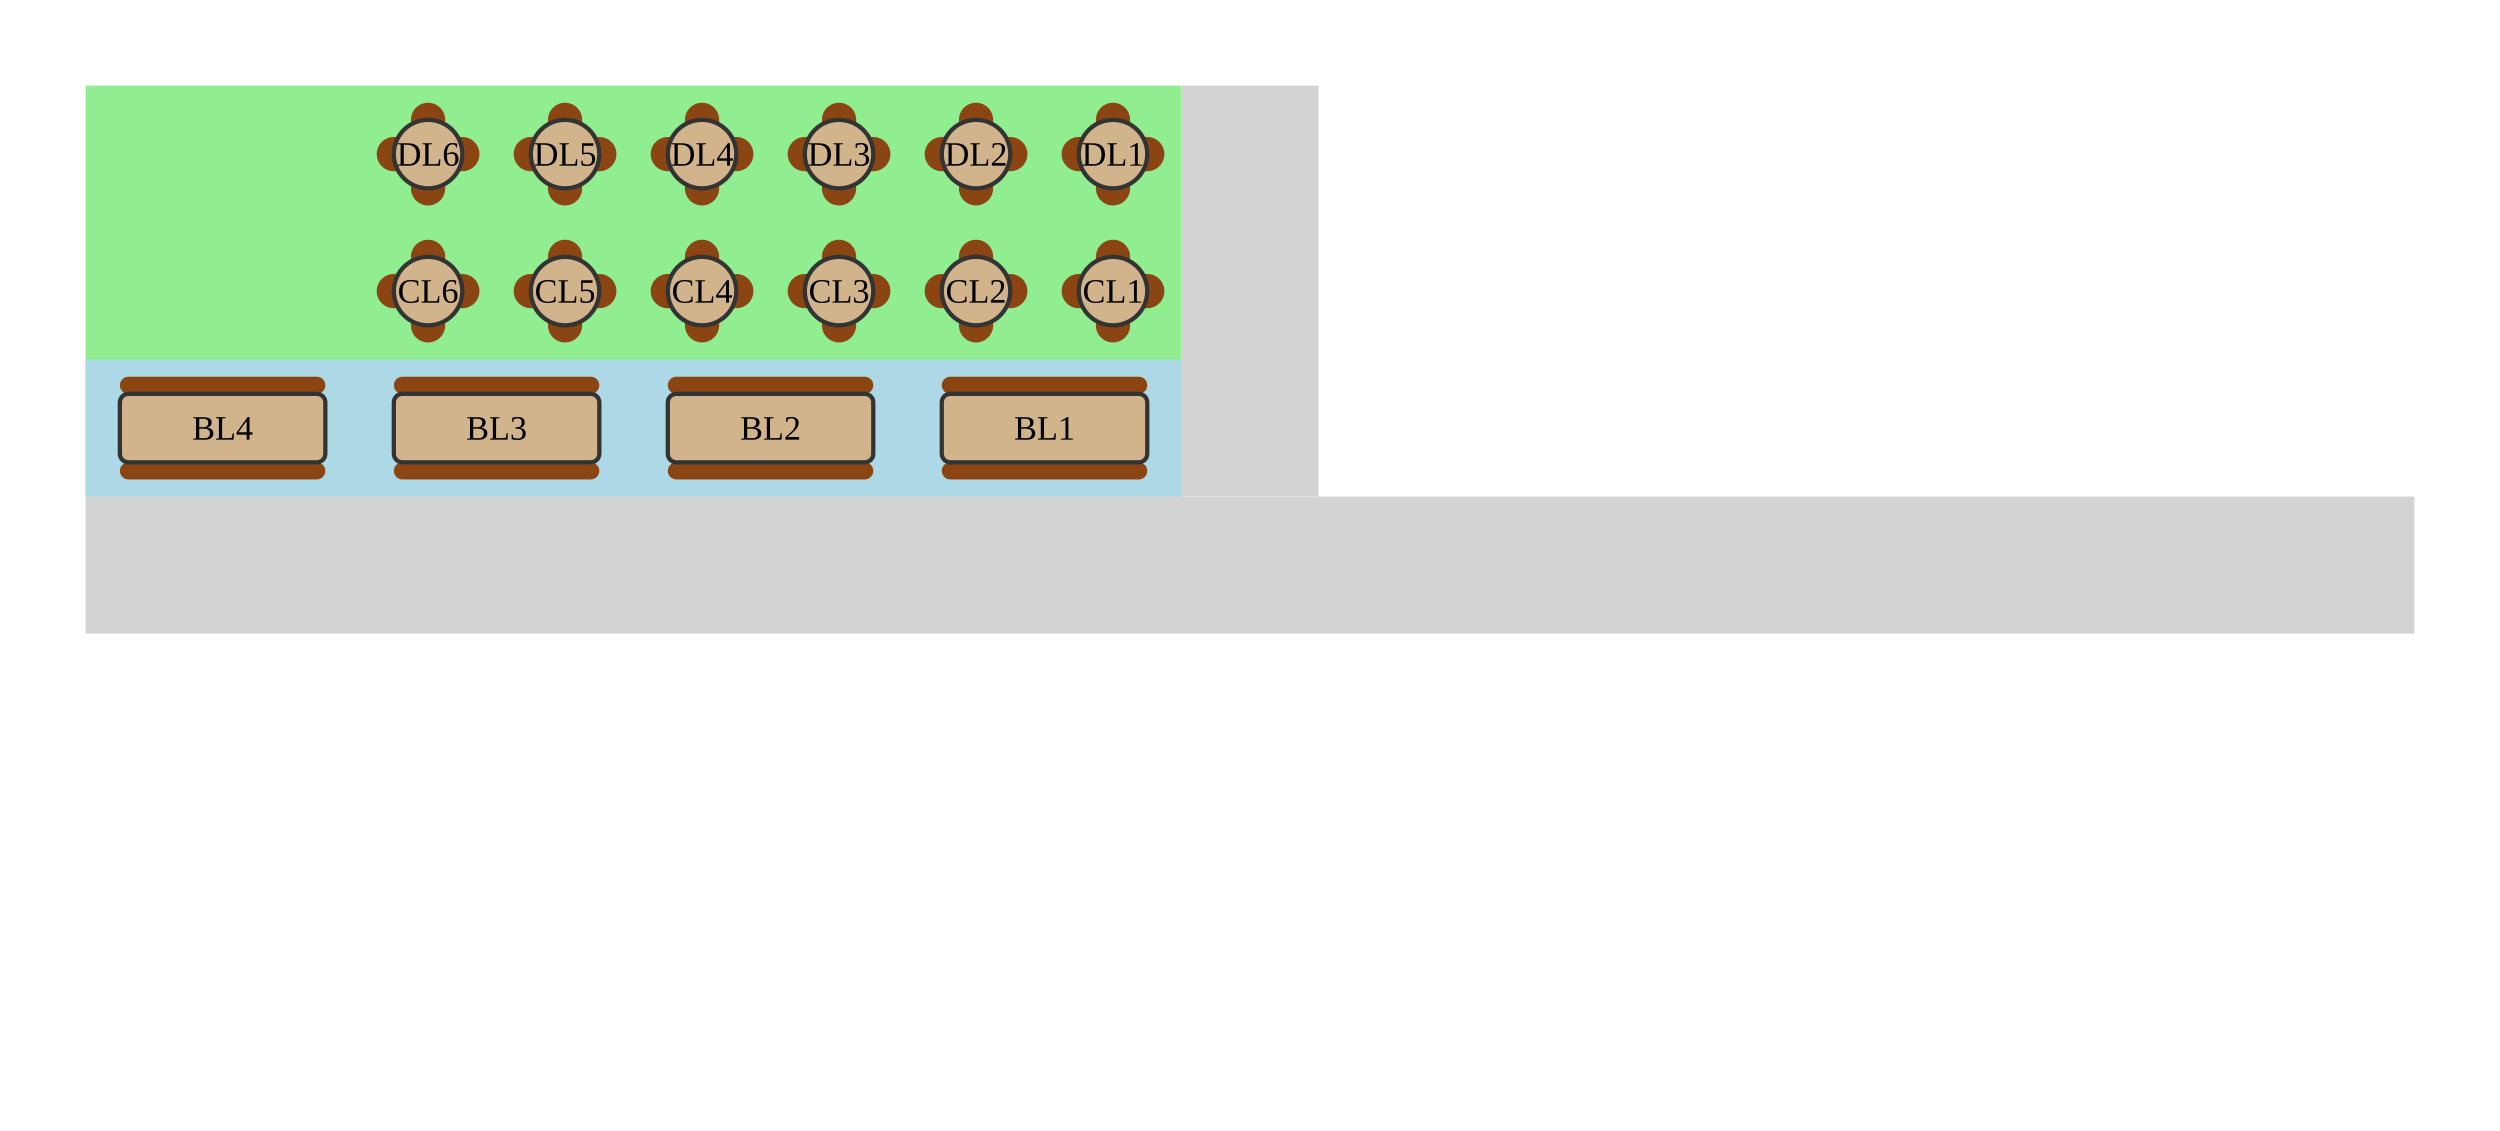
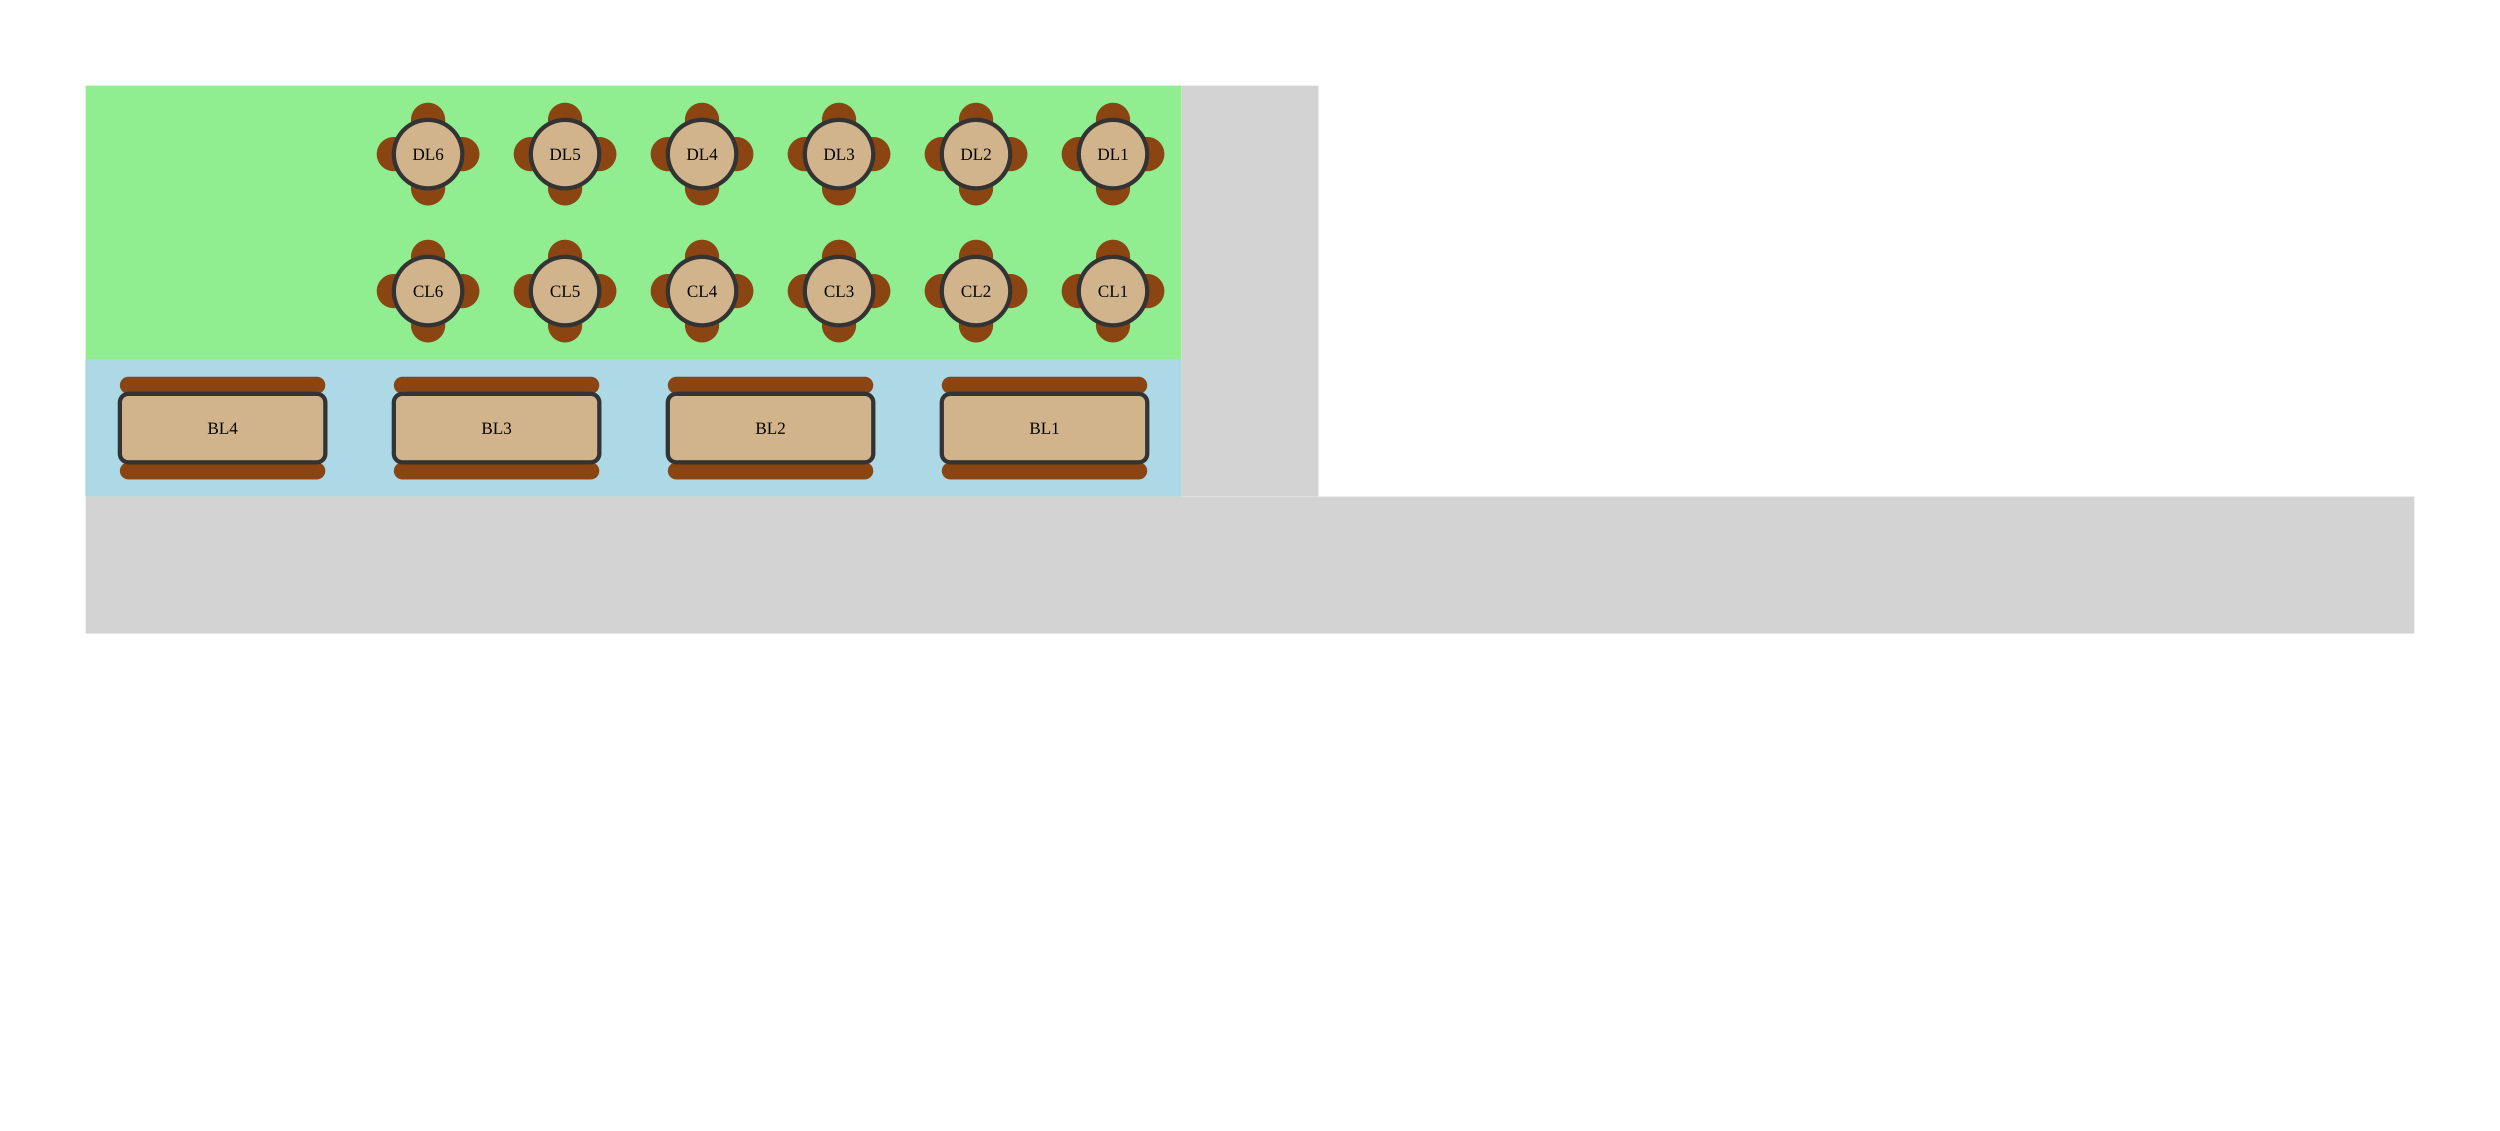
<svg xmlns="http://www.w3.org/2000/svg" viewBox="0 0 584 264">
  <g class="container">
    <g class="container">
      <g class="container">
        <rect x="20" y="20" width="256" height="96" fill="lightgreen" />
        <g class="container">
          <rect x="20" y="84" width="256" height="32" fill="lightblue" />
          <rect x="220" y="88" width="48" height="4" rx="2" ry="2" fill="#8B4513" />
          <rect x="220" y="108" width="48" height="4" rx="2" ry="2" fill="#8B4513" />
          <rect x="220" y="92" width="48" height="16" rx="2" ry="2" fill="#D2B48C" stroke="#333" stroke-width="1" />
-           <text x="244" y="100" text-anchor="middle" dominant-baseline="central" font-size="8" fill="#000">BL1</text>
+           <text x="244" y="100" text-anchor="middle" dominant-baseline="central" font-size="4" fill="#000">BL1</text>
          <rect x="156" y="88" width="48" height="4" rx="2" ry="2" fill="#8B4513" />
          <rect x="156" y="108" width="48" height="4" rx="2" ry="2" fill="#8B4513" />
          <rect x="156" y="92" width="48" height="16" rx="2" ry="2" fill="#D2B48C" stroke="#333" stroke-width="1" />
-           <text x="180" y="100" text-anchor="middle" dominant-baseline="central" font-size="8" fill="#000">BL2</text>
+           <text x="180" y="100" text-anchor="middle" dominant-baseline="central" font-size="4" fill="#000">BL2</text>
          <rect x="92" y="88" width="48" height="4" rx="2" ry="2" fill="#8B4513" />
          <rect x="92" y="108" width="48" height="4" rx="2" ry="2" fill="#8B4513" />
          <rect x="92" y="92" width="48" height="16" rx="2" ry="2" fill="#D2B48C" stroke="#333" stroke-width="1" />
-           <text x="116" y="100" text-anchor="middle" dominant-baseline="central" font-size="8" fill="#000">BL3</text>
+           <text x="116" y="100" text-anchor="middle" dominant-baseline="central" font-size="4" fill="#000">BL3</text>
          <rect x="28" y="88" width="48" height="4" rx="2" ry="2" fill="#8B4513" />
          <rect x="28" y="108" width="48" height="4" rx="2" ry="2" fill="#8B4513" />
          <rect x="28" y="92" width="48" height="16" rx="2" ry="2" fill="#D2B48C" stroke="#333" stroke-width="1" />
-           <text x="52" y="100" text-anchor="middle" dominant-baseline="central" font-size="8" fill="#000">BL4</text>
+           <text x="52" y="100" text-anchor="middle" dominant-baseline="central" font-size="4" fill="#000">BL4</text>
        </g>
        <g class="container">
          <circle cx="260" cy="60" r="4" fill="#8B4513" />
          <circle cx="268" cy="68" r="4" fill="#8B4513" />
          <circle cx="260" cy="76" r="4" fill="#8B4513" />
          <circle cx="252" cy="68" r="4" fill="#8B4513" />
          <ellipse cx="260" cy="68" rx="8" ry="8" fill="#D2B48C" stroke="#333" stroke-width="1" />
-           <text x="260" y="68" text-anchor="middle" dominant-baseline="central" font-size="8" fill="#000">CL1</text>
+           <text x="260" y="68" text-anchor="middle" dominant-baseline="central" font-size="4" fill="#000">CL1</text>
          <circle cx="228" cy="60" r="4" fill="#8B4513" />
          <circle cx="236" cy="68" r="4" fill="#8B4513" />
          <circle cx="228" cy="76" r="4" fill="#8B4513" />
          <circle cx="220" cy="68" r="4" fill="#8B4513" />
          <ellipse cx="228" cy="68" rx="8" ry="8" fill="#D2B48C" stroke="#333" stroke-width="1" />
-           <text x="228" y="68" text-anchor="middle" dominant-baseline="central" font-size="8" fill="#000">CL2</text>
+           <text x="228" y="68" text-anchor="middle" dominant-baseline="central" font-size="4" fill="#000">CL2</text>
          <circle cx="196" cy="60" r="4" fill="#8B4513" />
          <circle cx="204" cy="68" r="4" fill="#8B4513" />
          <circle cx="196" cy="76" r="4" fill="#8B4513" />
          <circle cx="188" cy="68" r="4" fill="#8B4513" />
          <ellipse cx="196" cy="68" rx="8" ry="8" fill="#D2B48C" stroke="#333" stroke-width="1" />
-           <text x="196" y="68" text-anchor="middle" dominant-baseline="central" font-size="8" fill="#000">CL3</text>
+           <text x="196" y="68" text-anchor="middle" dominant-baseline="central" font-size="4" fill="#000">CL3</text>
          <circle cx="164" cy="60" r="4" fill="#8B4513" />
          <circle cx="172" cy="68" r="4" fill="#8B4513" />
          <circle cx="164" cy="76" r="4" fill="#8B4513" />
          <circle cx="156" cy="68" r="4" fill="#8B4513" />
          <ellipse cx="164" cy="68" rx="8" ry="8" fill="#D2B48C" stroke="#333" stroke-width="1" />
-           <text x="164" y="68" text-anchor="middle" dominant-baseline="central" font-size="8" fill="#000">CL4</text>
+           <text x="164" y="68" text-anchor="middle" dominant-baseline="central" font-size="4" fill="#000">CL4</text>
          <circle cx="132" cy="60" r="4" fill="#8B4513" />
          <circle cx="140" cy="68" r="4" fill="#8B4513" />
          <circle cx="132" cy="76" r="4" fill="#8B4513" />
          <circle cx="124" cy="68" r="4" fill="#8B4513" />
          <ellipse cx="132" cy="68" rx="8" ry="8" fill="#D2B48C" stroke="#333" stroke-width="1" />
-           <text x="132" y="68" text-anchor="middle" dominant-baseline="central" font-size="8" fill="#000">CL5</text>
+           <text x="132" y="68" text-anchor="middle" dominant-baseline="central" font-size="4" fill="#000">CL5</text>
          <circle cx="100" cy="60" r="4" fill="#8B4513" />
          <circle cx="108" cy="68" r="4" fill="#8B4513" />
          <circle cx="100" cy="76" r="4" fill="#8B4513" />
          <circle cx="92" cy="68" r="4" fill="#8B4513" />
          <ellipse cx="100" cy="68" rx="8" ry="8" fill="#D2B48C" stroke="#333" stroke-width="1" />
-           <text x="100" y="68" text-anchor="middle" dominant-baseline="central" font-size="8" fill="#000">CL6</text>
+           <text x="100" y="68" text-anchor="middle" dominant-baseline="central" font-size="4" fill="#000">CL6</text>
        </g>
        <g class="container">
          <circle cx="260" cy="28" r="4" fill="#8B4513" />
          <circle cx="268" cy="36" r="4" fill="#8B4513" />
          <circle cx="260" cy="44" r="4" fill="#8B4513" />
          <circle cx="252" cy="36" r="4" fill="#8B4513" />
          <ellipse cx="260" cy="36" rx="8" ry="8" fill="#D2B48C" stroke="#333" stroke-width="1" />
-           <text x="260" y="36" text-anchor="middle" dominant-baseline="central" font-size="8" fill="#000">DL1</text>
+           <text x="260" y="36" text-anchor="middle" dominant-baseline="central" font-size="4" fill="#000">DL1</text>
          <circle cx="228" cy="28" r="4" fill="#8B4513" />
          <circle cx="236" cy="36" r="4" fill="#8B4513" />
          <circle cx="228" cy="44" r="4" fill="#8B4513" />
          <circle cx="220" cy="36" r="4" fill="#8B4513" />
          <ellipse cx="228" cy="36" rx="8" ry="8" fill="#D2B48C" stroke="#333" stroke-width="1" />
-           <text x="228" y="36" text-anchor="middle" dominant-baseline="central" font-size="8" fill="#000">DL2</text>
+           <text x="228" y="36" text-anchor="middle" dominant-baseline="central" font-size="4" fill="#000">DL2</text>
          <circle cx="196" cy="28" r="4" fill="#8B4513" />
          <circle cx="204" cy="36" r="4" fill="#8B4513" />
          <circle cx="196" cy="44" r="4" fill="#8B4513" />
          <circle cx="188" cy="36" r="4" fill="#8B4513" />
          <ellipse cx="196" cy="36" rx="8" ry="8" fill="#D2B48C" stroke="#333" stroke-width="1" />
-           <text x="196" y="36" text-anchor="middle" dominant-baseline="central" font-size="8" fill="#000">DL3</text>
+           <text x="196" y="36" text-anchor="middle" dominant-baseline="central" font-size="4" fill="#000">DL3</text>
          <circle cx="164" cy="28" r="4" fill="#8B4513" />
          <circle cx="172" cy="36" r="4" fill="#8B4513" />
          <circle cx="164" cy="44" r="4" fill="#8B4513" />
          <circle cx="156" cy="36" r="4" fill="#8B4513" />
          <ellipse cx="164" cy="36" rx="8" ry="8" fill="#D2B48C" stroke="#333" stroke-width="1" />
-           <text x="164" y="36" text-anchor="middle" dominant-baseline="central" font-size="8" fill="#000">DL4</text>
+           <text x="164" y="36" text-anchor="middle" dominant-baseline="central" font-size="4" fill="#000">DL4</text>
          <circle cx="132" cy="28" r="4" fill="#8B4513" />
          <circle cx="140" cy="36" r="4" fill="#8B4513" />
          <circle cx="132" cy="44" r="4" fill="#8B4513" />
          <circle cx="124" cy="36" r="4" fill="#8B4513" />
          <ellipse cx="132" cy="36" rx="8" ry="8" fill="#D2B48C" stroke="#333" stroke-width="1" />
-           <text x="132" y="36" text-anchor="middle" dominant-baseline="central" font-size="8" fill="#000">DL5</text>
+           <text x="132" y="36" text-anchor="middle" dominant-baseline="central" font-size="4" fill="#000">DL5</text>
          <circle cx="100" cy="28" r="4" fill="#8B4513" />
          <circle cx="108" cy="36" r="4" fill="#8B4513" />
          <circle cx="100" cy="44" r="4" fill="#8B4513" />
          <circle cx="92" cy="36" r="4" fill="#8B4513" />
          <ellipse cx="100" cy="36" rx="8" ry="8" fill="#D2B48C" stroke="#333" stroke-width="1" />
-           <text x="100" y="36" text-anchor="middle" dominant-baseline="central" font-size="8" fill="#000">DL6</text>
+           <text x="100" y="36" text-anchor="middle" dominant-baseline="central" font-size="4" fill="#000">DL6</text>
        </g>
      </g>
      <g class="container">
        <rect x="276" y="20" width="32" height="96" fill="lightgray" />
      </g>
      <g class="container">
</g>
    </g>
    <g class="container">
      <rect x="20" y="116" width="544" height="32" fill="lightgray" />
    </g>
    <g class="container">
</g>
  </g>
</svg>
